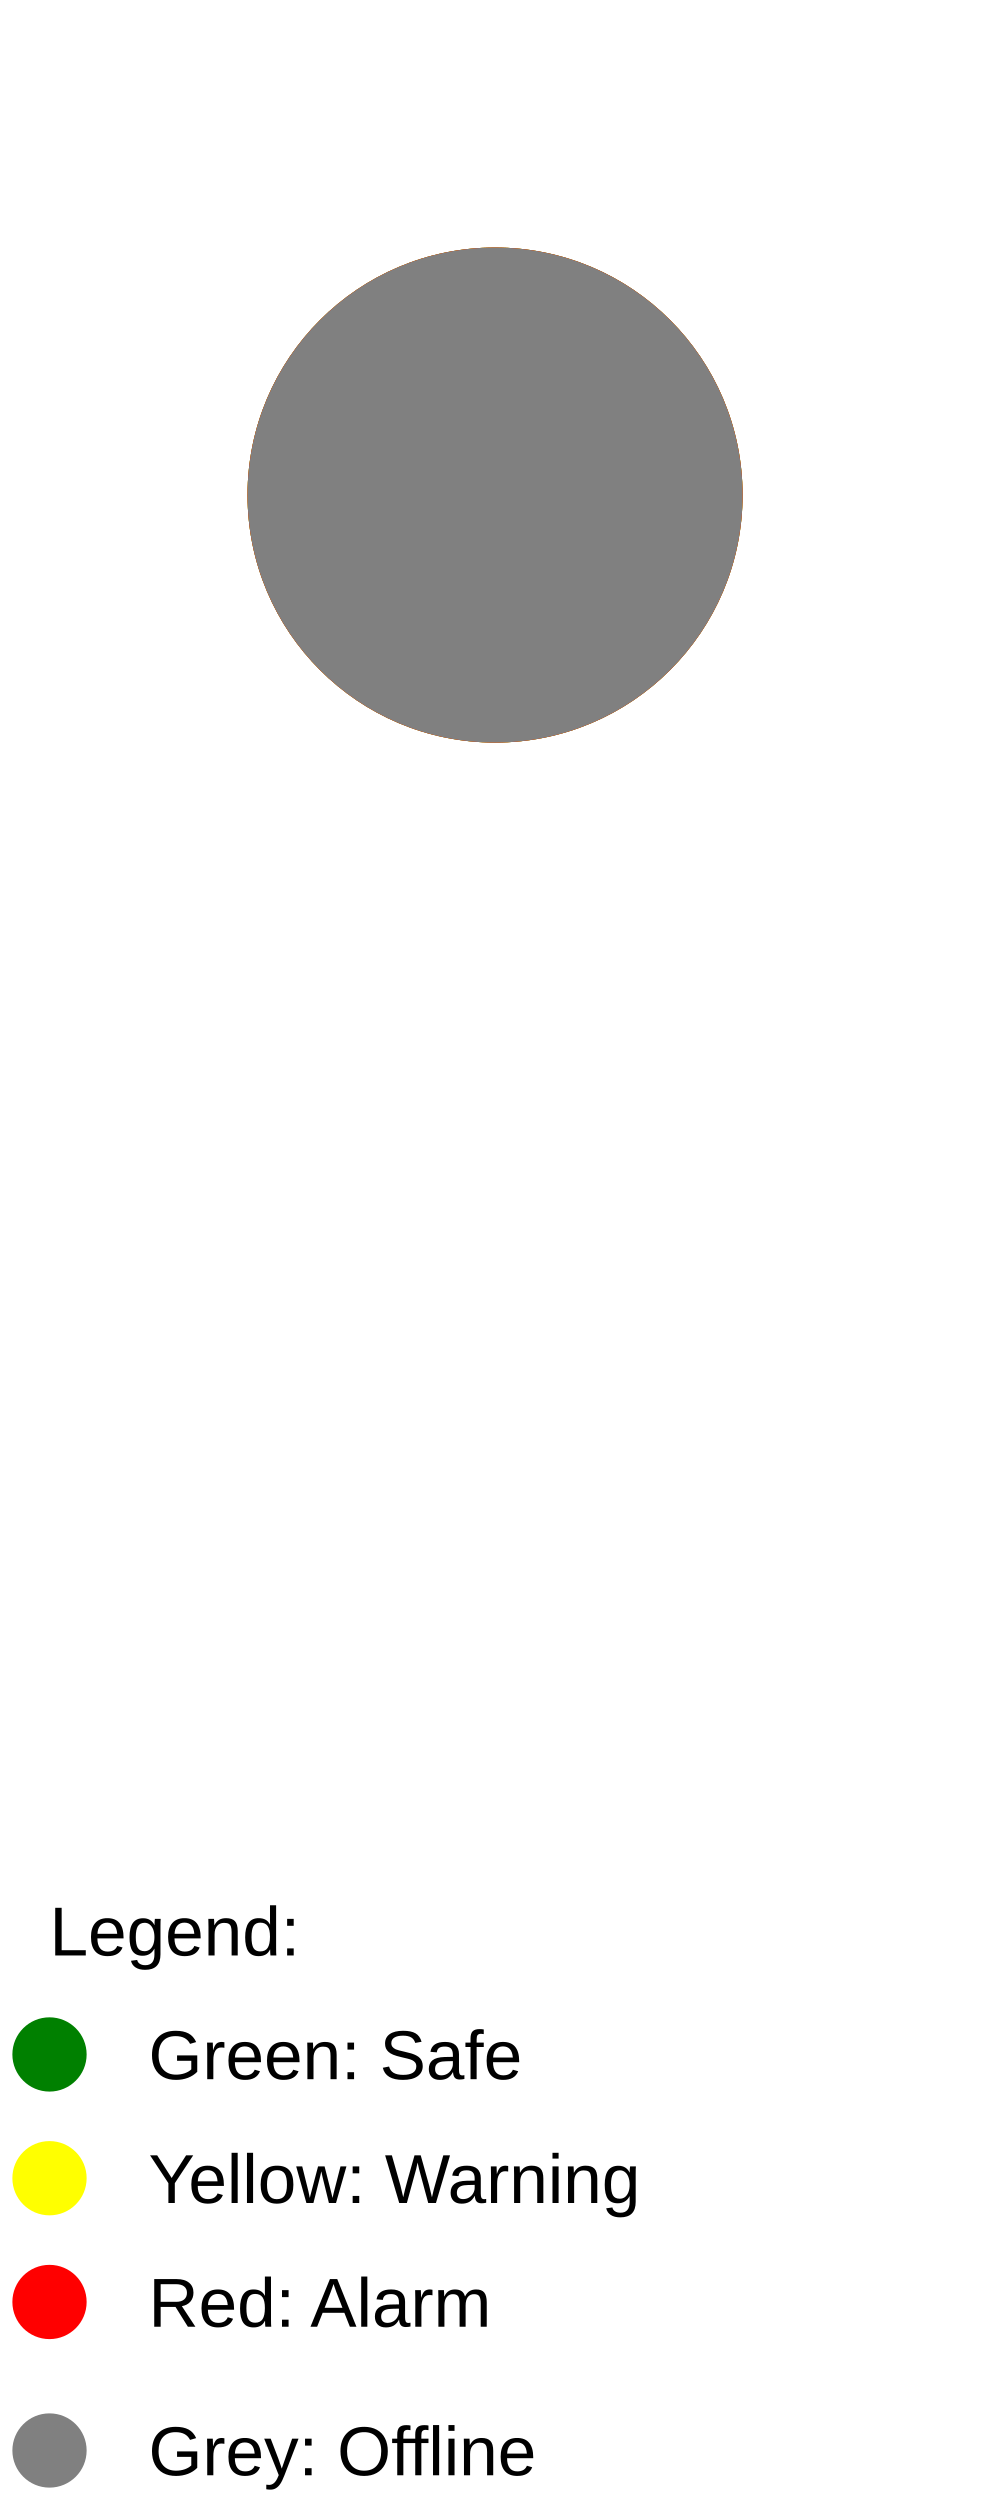
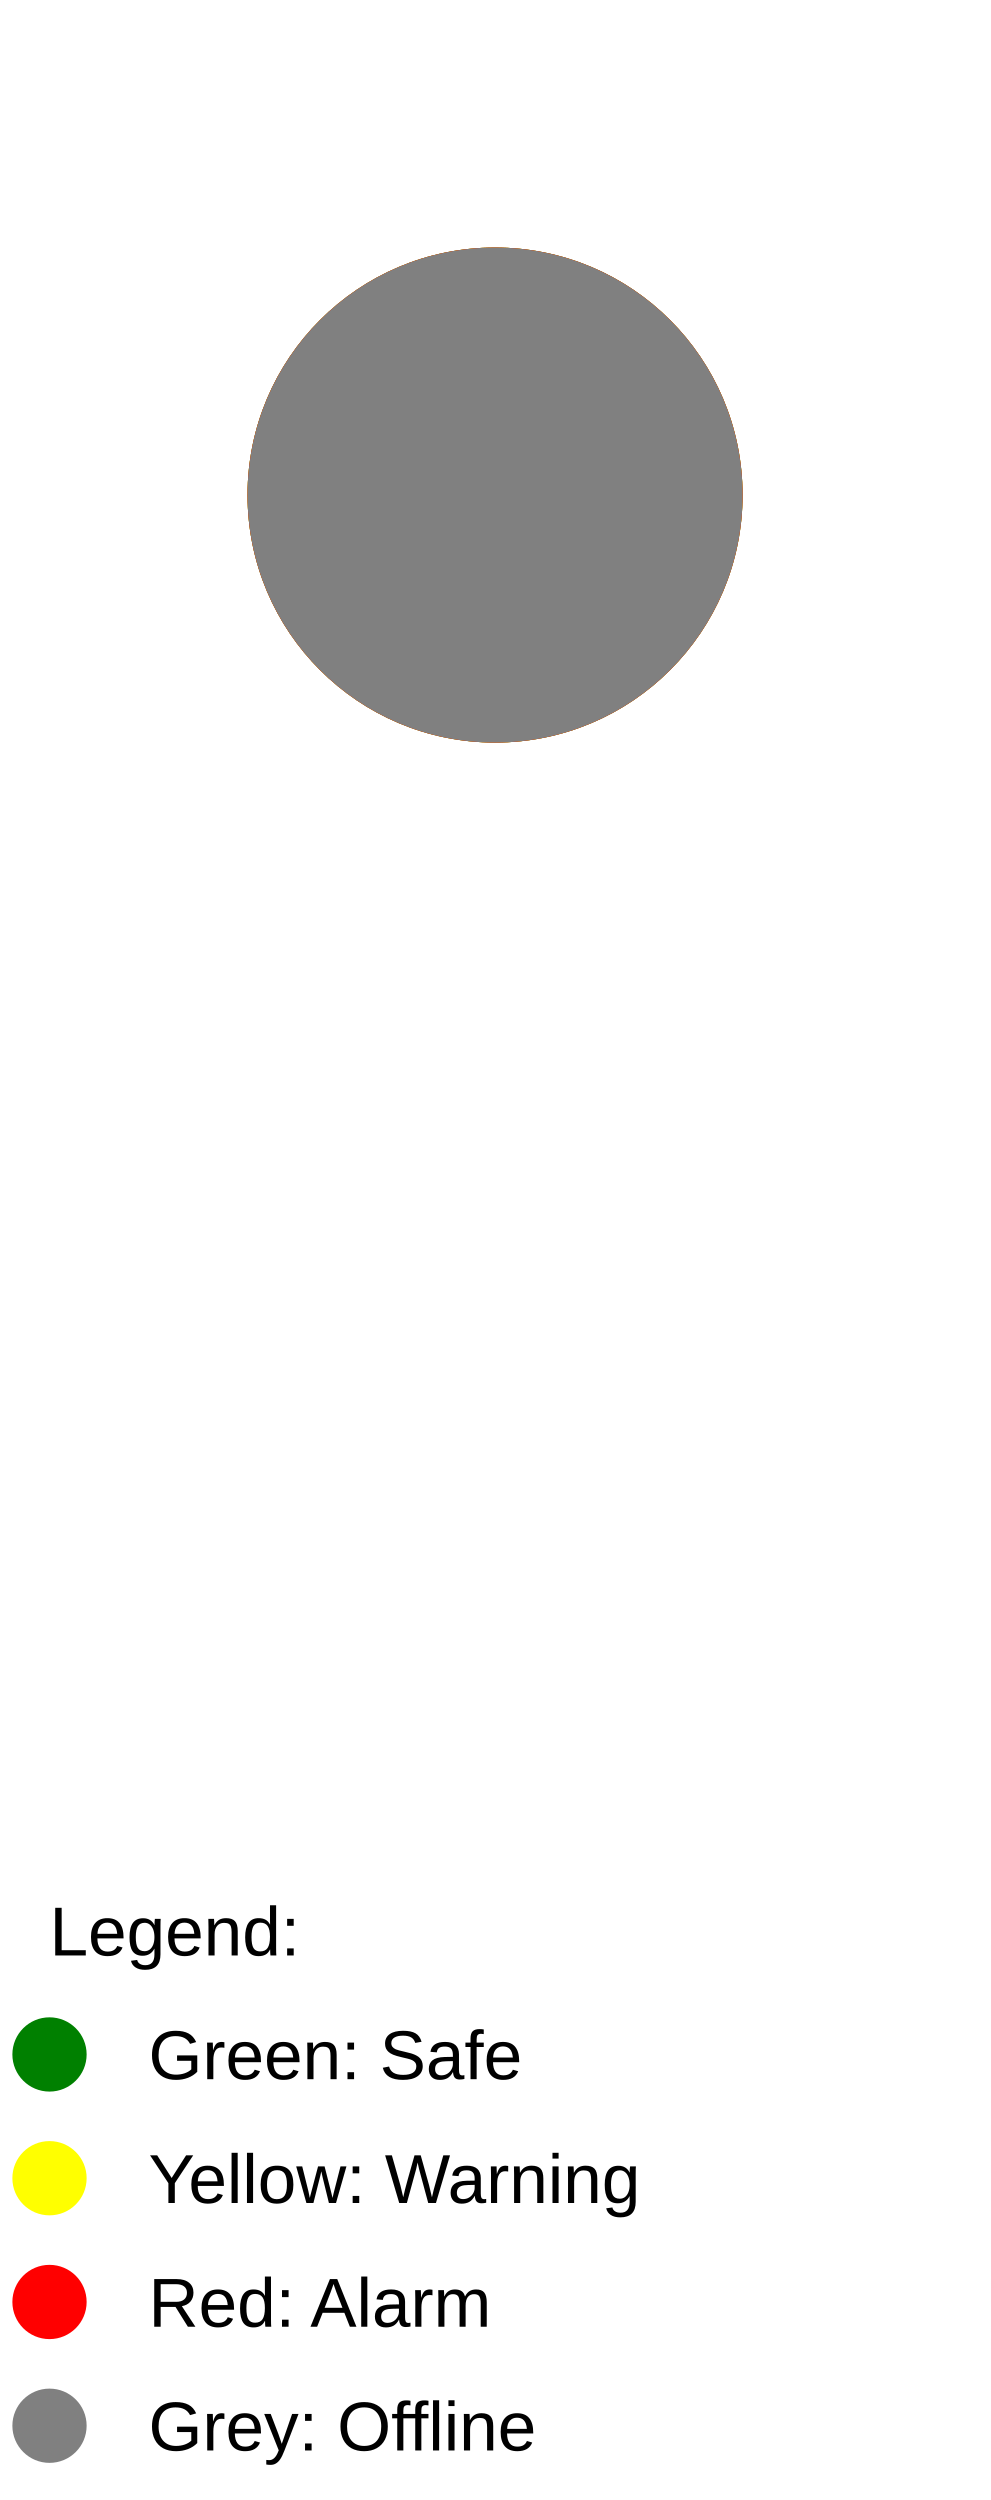
<svg xmlns="http://www.w3.org/2000/svg" height="505" width="200">
   version="1.1"
   id="svg9"&gt;

  <circle fill="green" r="50" cy="100" cx="100" id="greenCircle" />
  <circle fill-opacity="$Warning$" fill="yellow" r="50" cy="100" cx="100" id="yellowCircle" />
  <circle fill-opacity="$Alarm$" fill="red" r="50" cy="100" cx="100" id="redCircle" />
  <circle fill-opacity="$Offline$" fill="grey" r="50" cy="100" cx="100" id="greyCircle" />
  <text fill="black" font-size="14" font-family="Arial" y="395" x="10">Legend:</text>
  <circle fill="green" r="7.5" cy="415" cx="10" />
  <text fill="black" font-size="14" font-family="Arial" y="420" x="30">Green: Safe</text>
  <circle fill="yellow" r="7.5" cy="440" cx="10" />
  <text fill="black" font-size="14" font-family="Arial" y="445" x="30">Yellow: Warning</text>
  <circle fill="red" r="7.5" cy="465" cx="10" />
  <text fill="black" font-size="14" font-family="Arial" y="470" x="30">Red: Alarm</text>
-   <circle fill="grey" r="7.5" cy="495" cx="10" />
-   <text fill="black" font-size="14" font-family="Arial" y="500" x="30">Grey: Offline</text>
+   <circle fill="grey" r="7.5" cy="490" cx="10" />
+   <text fill="black" font-size="14" font-family="Arial" y="495" x="30">Grey: Offline</text>
</svg>
